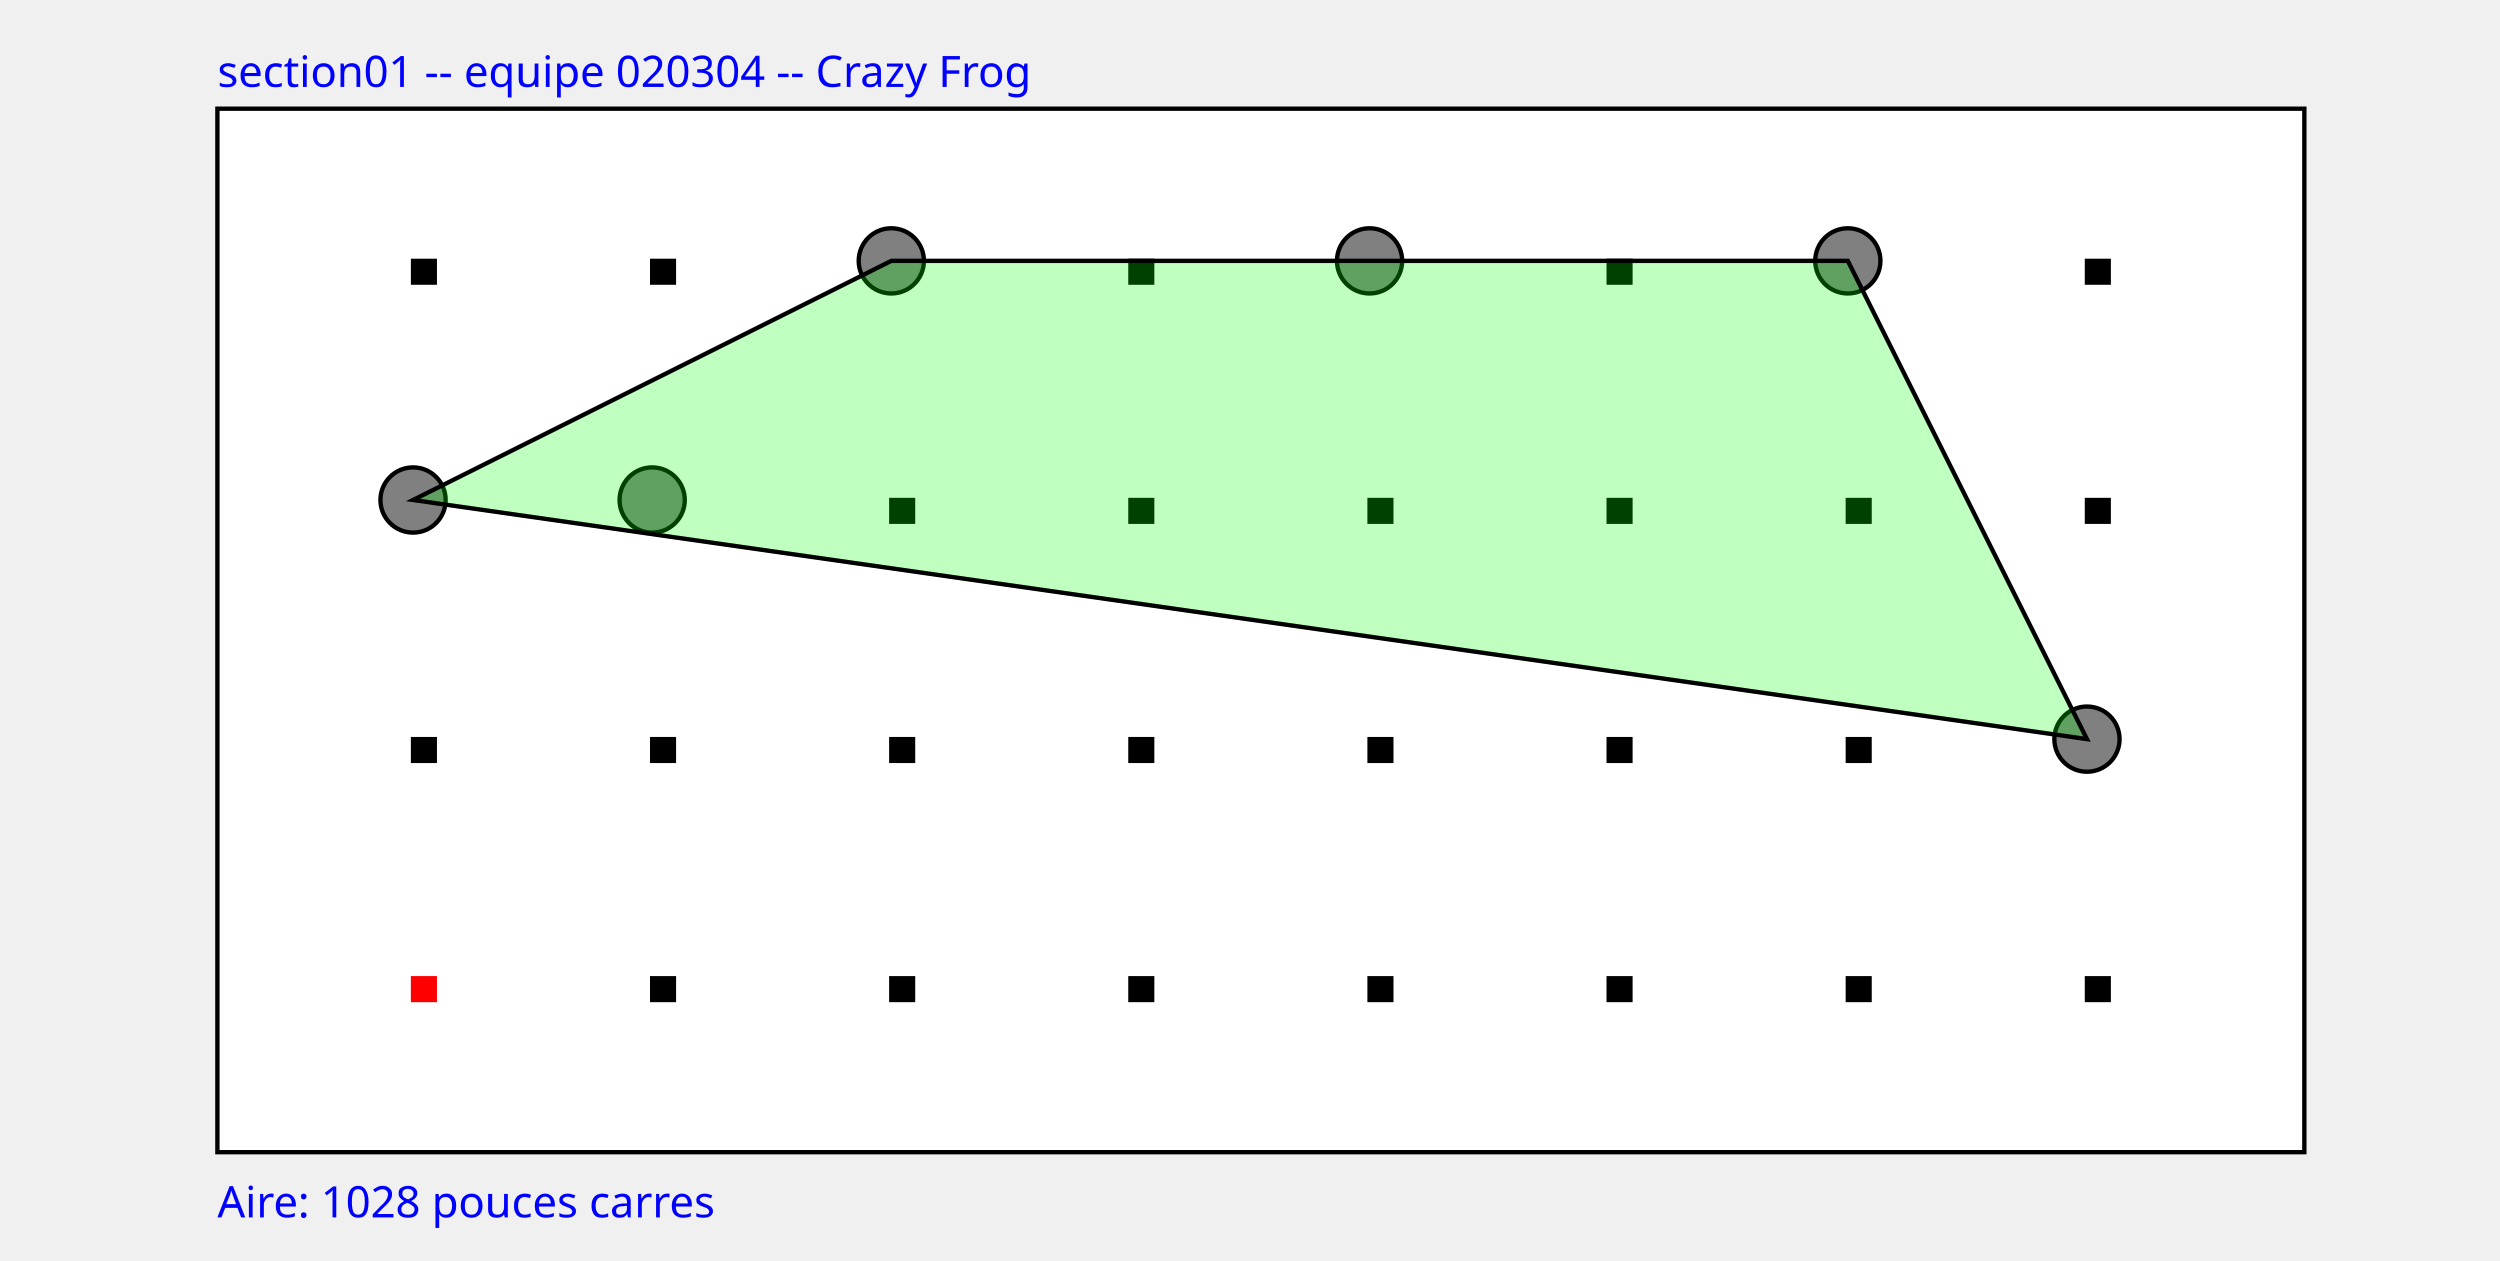
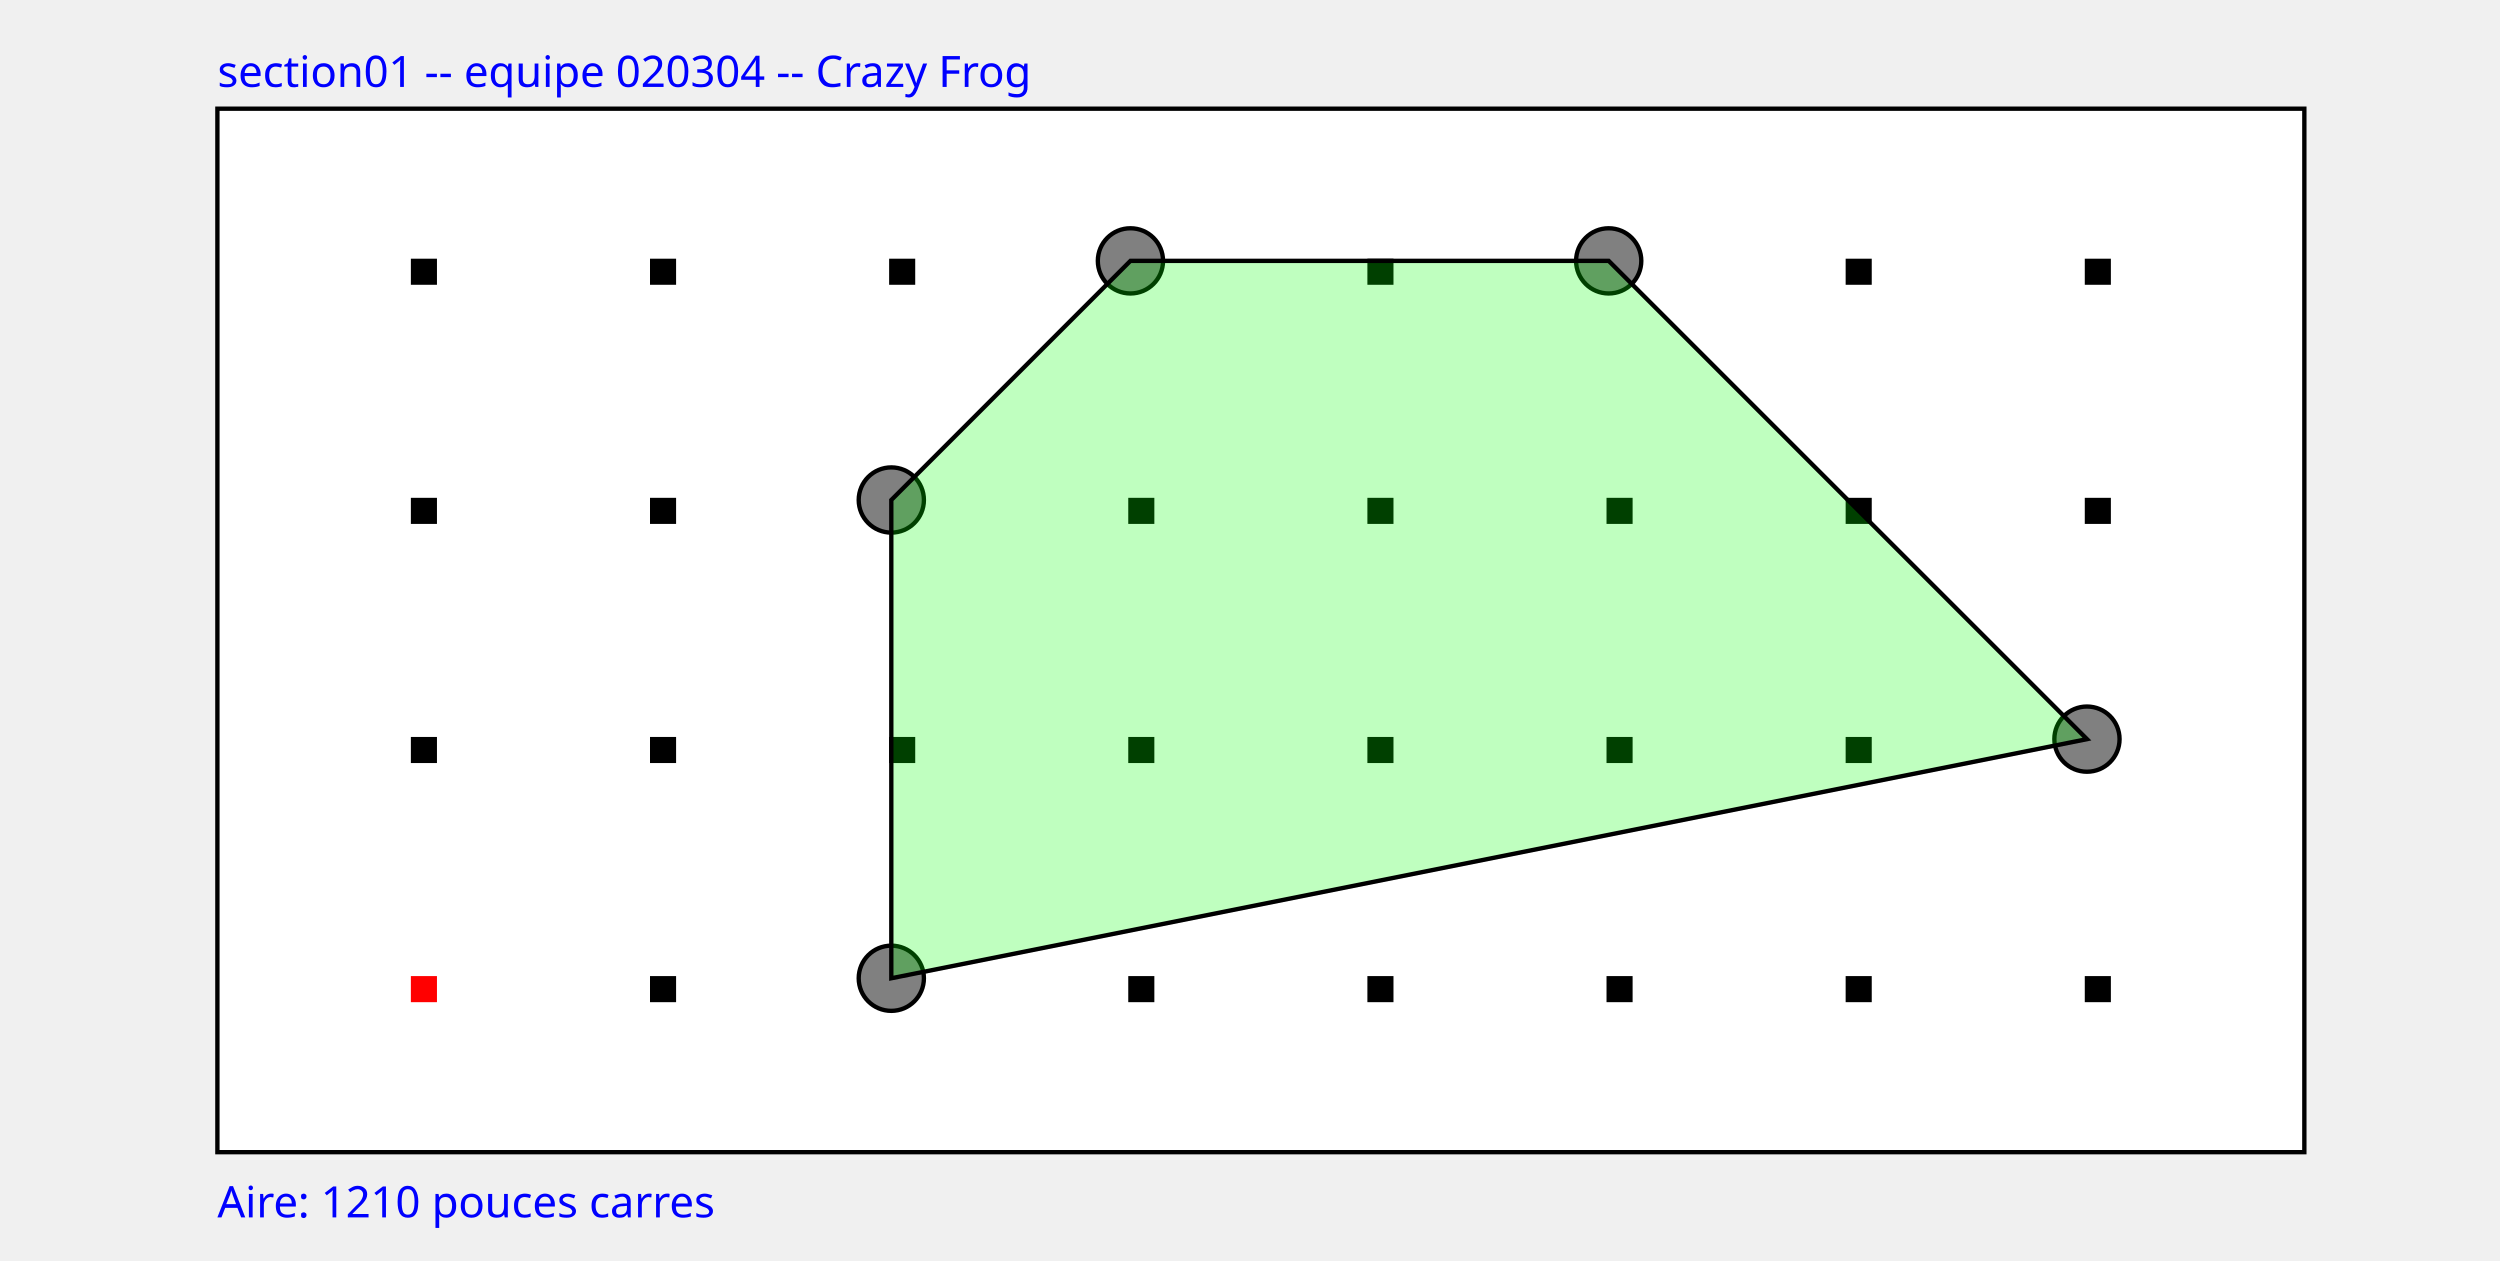
<svg xmlns="http://www.w3.org/2000/svg" width="100%" height="100%" viewBox="0 0 115 58">
  <style> .small { font: 2px sans-serif; }</style>
  <text x="10" y="4" fill="blue" class="small"> section01 -- equipe 020304 -- Crazy Frog </text>
  <rect x="10" y="5" width="96" height="48" stroke="black" stroke-width=".2" fill="white" />
  <rect x="19" y="45" width="1" height="1" stroke="red" stroke-width=".2" fill="red" />
  <rect x="30" y="45" width="1" height="1" stroke="black" stroke-width=".2" fill="black" />
  <rect x="41" y="45" width="1" height="1" stroke="black" stroke-width=".2" fill="black" />
  <rect x="52" y="45" width="1" height="1" stroke="black" stroke-width=".2" fill="black" />
  <rect x="63" y="45" width="1" height="1" stroke="black" stroke-width=".2" fill="black" />
  <rect x="74" y="45" width="1" height="1" stroke="black" stroke-width=".2" fill="black" />
  <rect x="85" y="45" width="1" height="1" stroke="black" stroke-width=".2" fill="black" />
  <rect x="96" y="45" width="1" height="1" stroke="black" stroke-width=".2" fill="black" />
  <rect x="19" y="34" width="1" height="1" stroke="black" stroke-width=".2" fill="black" />
  <rect x="30" y="34" width="1" height="1" stroke="black" stroke-width=".2" fill="black" />
  <rect x="41" y="34" width="1" height="1" stroke="black" stroke-width=".2" fill="black" />
  <rect x="52" y="34" width="1" height="1" stroke="black" stroke-width=".2" fill="black" />
  <rect x="63" y="34" width="1" height="1" stroke="black" stroke-width=".2" fill="black" />
  <rect x="74" y="34" width="1" height="1" stroke="black" stroke-width=".2" fill="black" />
  <rect x="85" y="34" width="1" height="1" stroke="black" stroke-width=".2" fill="black" />
  <rect x="96" y="34" width="1" height="1" stroke="black" stroke-width=".2" fill="black" />
  <rect x="19" y="23" width="1" height="1" stroke="black" stroke-width=".2" fill="black" />
  <rect x="30" y="23" width="1" height="1" stroke="black" stroke-width=".2" fill="black" />
  <rect x="41" y="23" width="1" height="1" stroke="black" stroke-width=".2" fill="black" />
  <rect x="52" y="23" width="1" height="1" stroke="black" stroke-width=".2" fill="black" />
  <rect x="63" y="23" width="1" height="1" stroke="black" stroke-width=".2" fill="black" />
  <rect x="74" y="23" width="1" height="1" stroke="black" stroke-width=".2" fill="black" />
  <rect x="85" y="23" width="1" height="1" stroke="black" stroke-width=".2" fill="black" />
  <rect x="96" y="23" width="1" height="1" stroke="black" stroke-width=".2" fill="black" />
  <rect x="19" y="12" width="1" height="1" stroke="black" stroke-width=".2" fill="black" />
  <rect x="30" y="12" width="1" height="1" stroke="black" stroke-width=".2" fill="black" />
  <rect x="41" y="12" width="1" height="1" stroke="black" stroke-width=".2" fill="black" />
  <rect x="52" y="12" width="1" height="1" stroke="black" stroke-width=".2" fill="black" />
  <rect x="63" y="12" width="1" height="1" stroke="black" stroke-width=".2" fill="black" />
  <rect x="74" y="12" width="1" height="1" stroke="black" stroke-width=".2" fill="black" />
  <rect x="85" y="12" width="1" height="1" stroke="black" stroke-width=".2" fill="black" />
  <rect x="96" y="12" width="1" height="1" stroke="black" stroke-width=".2" fill="black" />
-   <circle cx="19" cy="23" r="1.5" stroke="black" stroke-width=".2" fill="gray" />
-   <circle cx="30" cy="23" r="1.5" stroke="black" stroke-width=".2" fill="gray" />
-   <circle cx="41" cy="12" r="1.5" stroke="black" stroke-width=".2" fill="gray" />
-   <circle cx="63" cy="12" r="1.5" stroke="black" stroke-width=".2" fill="gray" />
-   <circle cx="85" cy="12" r="1.5" stroke="black" stroke-width=".2" fill="gray" />
+   <circle cx="41" cy="45" r="1.5" stroke="black" stroke-width=".2" fill="gray" />
+   <circle cx="41" cy="23" r="1.5" stroke="black" stroke-width=".2" fill="gray" />
+   <circle cx="52" cy="12" r="1.5" stroke="black" stroke-width=".2" fill="gray" />
+   <circle cx="74" cy="12" r="1.5" stroke="black" stroke-width=".2" fill="gray" />
  <circle cx="96" cy="34" r="1.5" stroke="black" stroke-width=".2" fill="gray" />
-   <polygon points="96, 34 85, 12 63, 12 41, 12 19, 23 " fill="rgba(0, 255, 0, 0.25)" stroke="black" stroke-width=".2" />
-   <text x="10" y="56" fill="blue" class="small"> Aire: 1028 pouces carres </text>
+   <polygon points="41, 45 96, 34 74, 12 52, 12 41, 23 " fill="rgba(0, 255, 0, 0.25)" stroke="black" stroke-width=".2" />
+   <text x="10" y="56" fill="blue" class="small"> Aire: 1210 pouces carres </text>
</svg>
